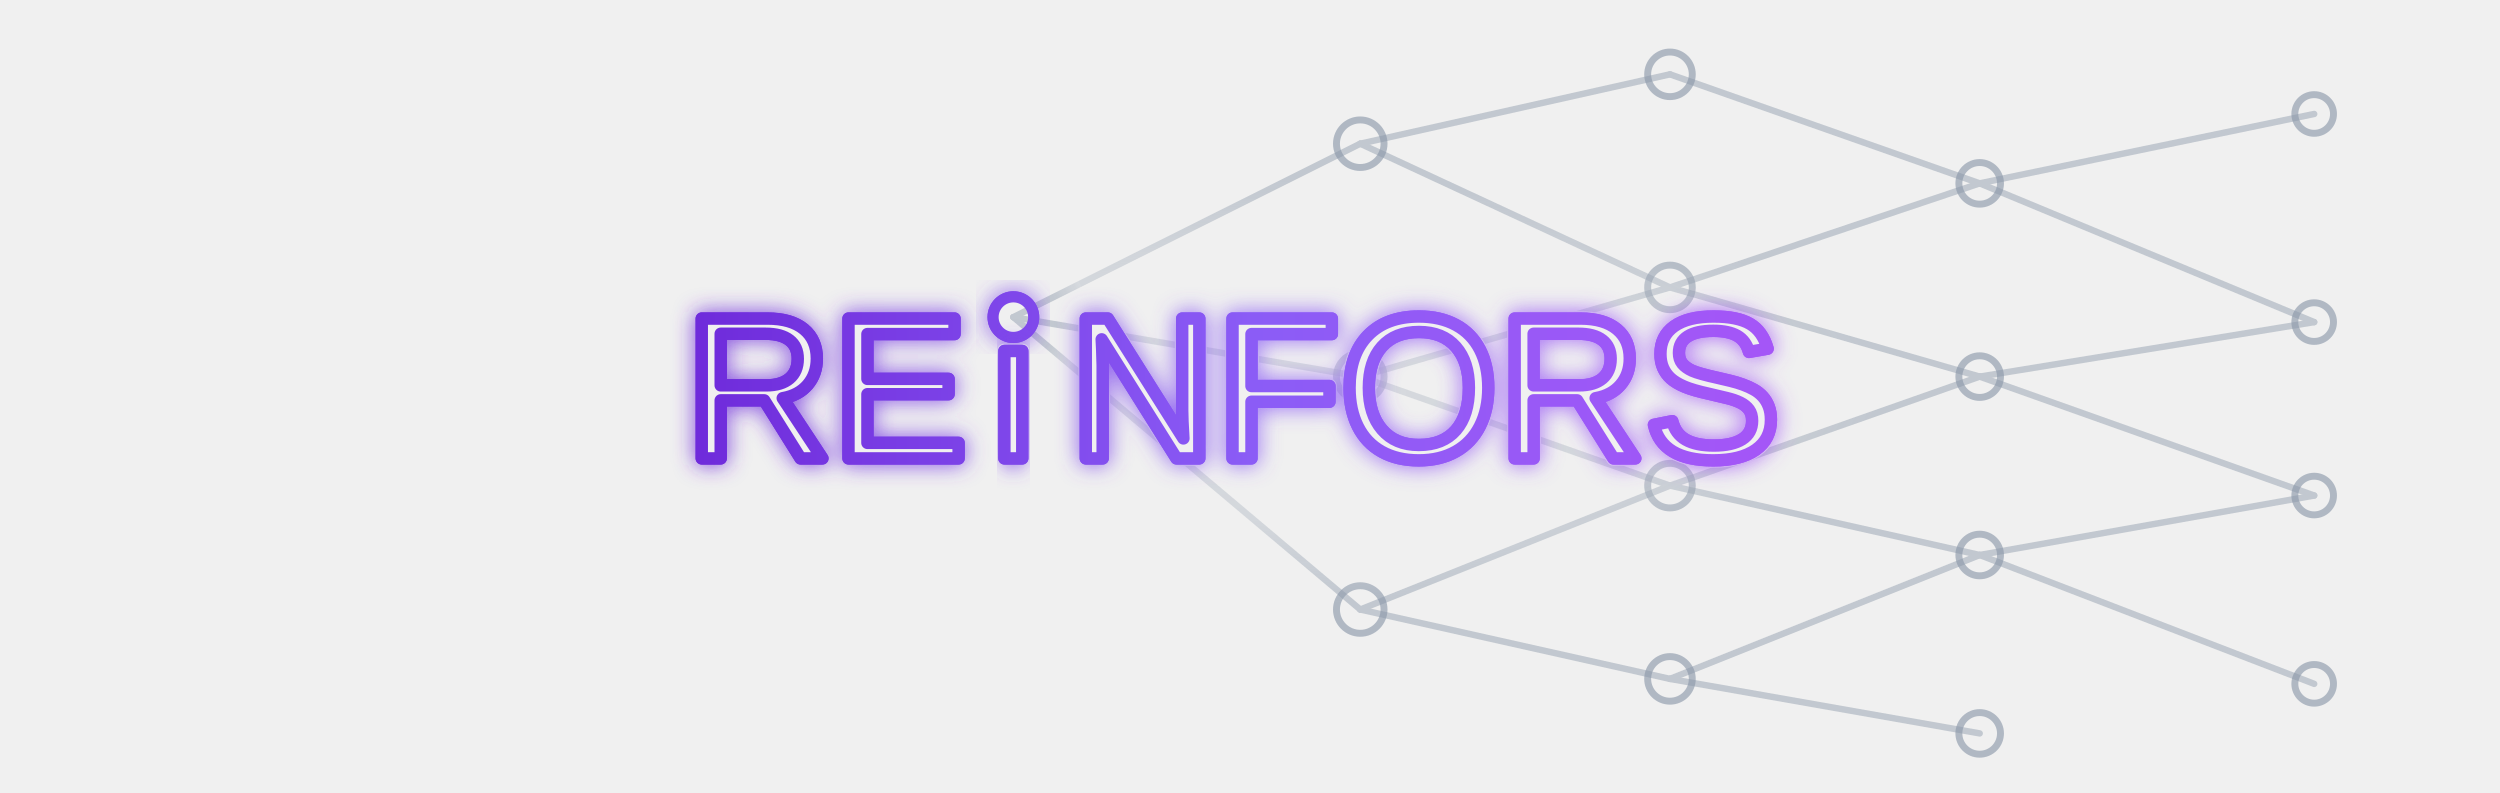
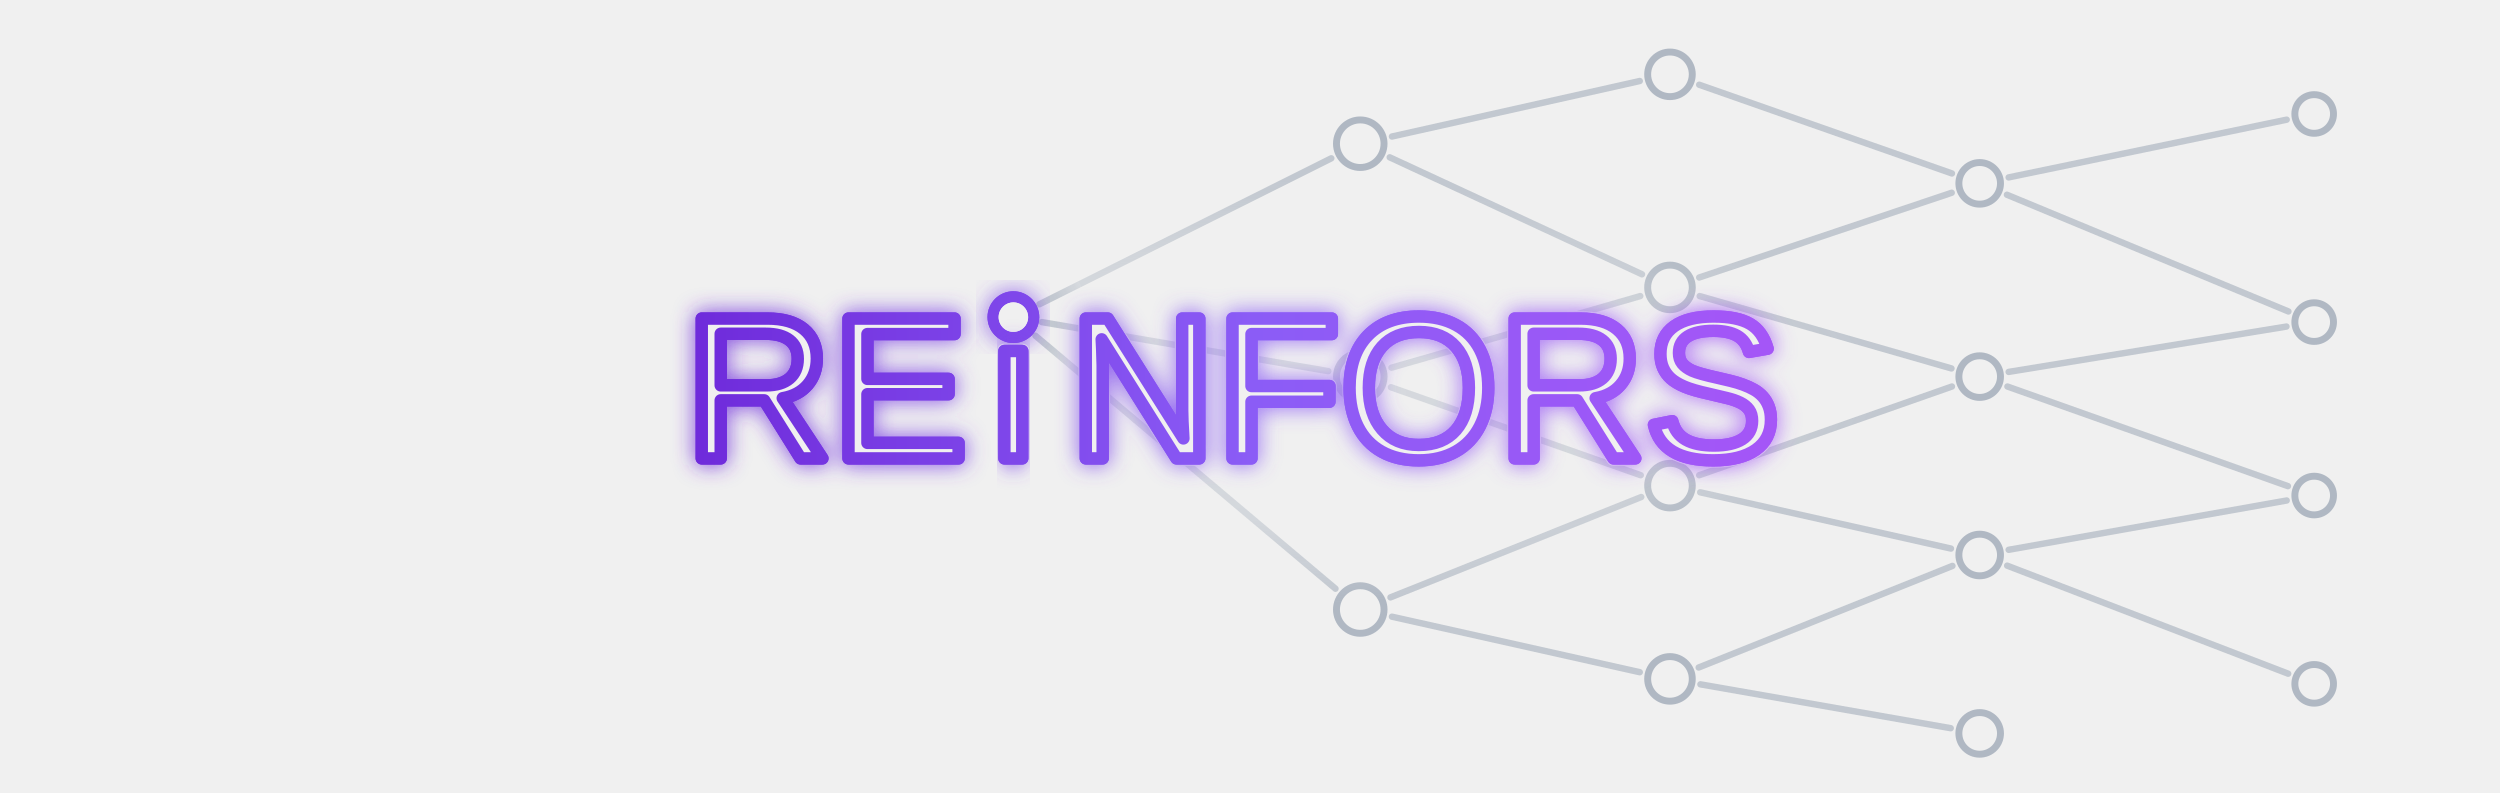
<svg xmlns="http://www.w3.org/2000/svg" viewBox="0 0 1009 320" width="1009" height="320" role="img" aria-label="reinfors — reinforcement learning library">
  <defs>
    <linearGradient id="neon" gradientUnits="userSpaceOnUse" x1="399" y1="300" x2="959" y2="20">
      <stop offset="0" stop-color="#818CF8" />
      <stop offset="0.4" stop-color="#A78BFA" />
      <stop offset="0.75" stop-color="#C084FC" />
      <stop offset="1" stop-color="#D8B4FE" />
    </linearGradient>
    <linearGradient id="txtneon" gradientUnits="userSpaceOnUse" x1="268" y1="0" x2="743" y2="0">
      <stop offset="0" stop-color="#6D28D9" />
      <stop offset="0.5" stop-color="#8B5CF6" />
      <stop offset="1" stop-color="#A855F7" />
    </linearGradient>
    <filter id="glow" x="-70%" y="-70%" width="240%" height="240%">
      <feGaussianBlur stdDeviation="3.2" result="b" />
      <feMerge>
        <feMergeNode in="b" />
        <feMergeNode in="b" />
        <feMergeNode in="SourceGraphic" />
      </feMerge>
    </filter>
    <filter id="softglow" x="-40%" y="-40%" width="180%" height="180%">
      <feGaussianBlur stdDeviation="4.2" result="b" />
      <feMerge>
        <feMergeNode in="b" />
        <feMergeNode in="SourceGraphic" />
      </feMerge>
    </filter>
    <radialGradient id="fade" cx="0.5" cy="0.5" r="0.5">
      <stop offset="0" stop-color="#8C8C8C" />
      <stop offset="0.6" stop-color="#9E9E9E" />
      <stop offset="1" stop-color="#FFFFFF" />
    </radialGradient>
    <radialGradient id="spot" cx="0.5" cy="0.5" r="0.5">
      <stop offset="0" stop-color="#FFFFFF" />
      <stop offset="0.6" stop-color="#FFFFFF" />
      <stop offset="1" stop-color="#8C8C8C" />
    </radialGradient>
    <mask id="clearing" maskUnits="userSpaceOnUse" x="0" y="0" width="1009" height="320">
      <rect width="1009" height="320" fill="#fff" />
      <ellipse cx="504" cy="158" rx="256" ry="86" fill="url(#fade)" />
      <circle cx="409" cy="128" r="30" fill="url(#spot)" />
      <text class="wm" x="276.5" y="185" textLength="109.9" lengthAdjust="spacing" font-size="82" fill="#000" stroke="#000" stroke-width="6" stroke-linejoin="round">RE</text>
      <text class="wm" x="409" y="185" text-anchor="middle" font-size="82" fill="#000" stroke="#000" stroke-width="6" stroke-linejoin="round">ı</text>
      <text class="wm" x="431.5" y="185" textLength="301.1" lengthAdjust="spacing" font-size="82" fill="#000" stroke="#000" stroke-width="6" stroke-linejoin="round">NFORS</text>
+       <circle cx="409" cy="128" r="5.95" fill="#000" />
+       <circle cx="549" cy="58" r="7.70" fill="#000" />
+       <circle cx="549" cy="152" r="7.70" fill="#000" />
+       <circle cx="549" cy="246" r="7.70" fill="#000" />
+       <circle cx="674" cy="30" r="7.10" fill="#000" />
+       <circle cx="674" cy="116" r="7.10" fill="#000" />
+       <circle cx="674" cy="196" r="7.10" fill="#000" />
+       <circle cx="674" cy="274" r="7.10" fill="#000" />
+       <circle cx="799" cy="74" r="6.50" fill="#000" />
+       <circle cx="799" cy="152" r="6.50" fill="#000" />
+       <circle cx="799" cy="224" r="6.50" fill="#000" />
+       <circle cx="799" cy="296" r="6.50" fill="#000" />
+       <circle cx="934" cy="46" r="5.90" fill="#000" />
+       <circle cx="934" cy="130" r="5.90" fill="#000" />
+       <circle cx="934" cy="200" r="5.90" fill="#000" />
+       <circle cx="934" cy="276" r="5.90" fill="#000" />
    </mask>
    <mask id="nofog-text" maskUnits="userSpaceOnUse" x="0" y="0" width="1009" height="320">
      <rect width="1009" height="320" fill="#fff" />
      <text class="wm" x="276.5" y="185" textLength="109.9" lengthAdjust="spacing" font-size="82" fill="#000">RE</text>
      <text class="wm" x="409" y="185" text-anchor="middle" font-size="82" fill="#000">ı</text>
      <text class="wm" x="431.5" y="185" textLength="301.1" lengthAdjust="spacing" font-size="82" fill="#000">NFORS</text>
    </mask>
    <mask id="nofog-nodes" maskUnits="userSpaceOnUse" x="0" y="0" width="1009" height="320">
      <rect width="1009" height="320" fill="#fff" />
-       <circle cx="549" cy="58" r="8.2" fill="#000" />
-       <circle cx="549" cy="152" r="8.2" fill="#000" />
-       <circle cx="549" cy="246" r="8.2" fill="#000" />
-       <circle cx="674" cy="30" r="7.6" fill="#000" />
-       <circle cx="674" cy="116" r="7.6" fill="#000" />
-       <circle cx="674" cy="196" r="7.6" fill="#000" />
-       <circle cx="674" cy="274" r="7.6" fill="#000" />
-       <circle cx="799" cy="74" r="7.0" fill="#000" />
-       <circle cx="799" cy="152" r="7.0" fill="#000" />
-       <circle cx="799" cy="224" r="7.0" fill="#000" />
-       <circle cx="799" cy="296" r="7.0" fill="#000" />
-       <circle cx="934" cy="46" r="6.4" fill="#000" />
-       <circle cx="934" cy="130" r="6.4" fill="#000" />
-       <circle cx="934" cy="200" r="6.4" fill="#000" />
-       <circle cx="934" cy="276" r="6.4" fill="#000" />
+       <circle cx="549" cy="58" r="9.6" fill="#000" />
+       <circle cx="549" cy="152" r="9.6" fill="#000" />
+       <circle cx="549" cy="246" r="9.6" fill="#000" />
+       <circle cx="674" cy="30" r="9.0" fill="#000" />
+       <circle cx="674" cy="116" r="9.0" fill="#000" />
+       <circle cx="674" cy="196" r="9.0" fill="#000" />
+       <circle cx="674" cy="274" r="9.0" fill="#000" />
+       <circle cx="799" cy="74" r="8.4" fill="#000" />
+       <circle cx="799" cy="152" r="8.4" fill="#000" />
+       <circle cx="799" cy="224" r="8.4" fill="#000" />
+       <circle cx="799" cy="296" r="8.4" fill="#000" />
+       <circle cx="934" cy="46" r="7.8" fill="#000" />
+       <circle cx="934" cy="130" r="7.8" fill="#000" />
+       <circle cx="934" cy="200" r="7.8" fill="#000" />
+       <circle cx="934" cy="276" r="7.8" fill="#000" />
      <circle cx="409" cy="128" r="8.2" fill="#000" />
    </mask>
  </defs>
  <style>
    .edge{ fill:none; stroke:#8A97A8; stroke-width:2.6; opacity:.45; stroke-linecap:round; }
    .dot { fill:none; stroke:#8A97A8; stroke-width:2.8; stroke-opacity:.62; }
    .tittle-halo{ fill:none; stroke:url(#txtneon); stroke-width:4.5; filter:url(#softglow); }
    .tittle-core{ fill:none; stroke:url(#txtneon); stroke-width:4.5; }

    .hl  { fill:none; stroke:url(#neon); stroke-width:4.6; stroke-linecap:round;
           stroke-dasharray:100; stroke-dashoffset:100; filter:url(#glow); }
    .flash{ fill:none; stroke:#EDE9FE; stroke-width:9; stroke-linecap:round;
            stroke-linejoin:round; opacity:0; filter:url(#glow);
            animation:flash 14.0s linear infinite; }
    .hnode-halo{ fill:none; stroke:url(#neon); stroke-width:3.8; filter:url(#softglow); opacity:0; }
    .hnode-core{ fill:none; stroke:url(#neon); stroke-width:3.8; opacity:0; }
    .ping{ fill:none; stroke:url(#neon); stroke-width:2.4; opacity:0;
           transform-box:fill-box; transform-origin:center; }
    .bp  { fill:none; stroke:#F0ABFC; stroke-width:5.4; stroke-linecap:round;
           stroke-linejoin:round; stroke-dasharray:7 93; stroke-dashoffset:7;
           opacity:0; filter:url(#glow); animation:bpulse 14.0s linear infinite; }

    .tree{ animation:treepulse 3.5s linear infinite; }
    .bolt{ opacity:0; animation:life 14.0s linear infinite; }
    .e1{animation:d1 14.0s linear infinite} .e2{animation:d2 14.0s linear infinite}
    .e3{animation:d3 14.0s linear infinite} .e4{animation:d4 14.0s linear infinite}
    .np0{animation:np0 14.0s linear infinite} .np1{animation:np1 14.0s linear infinite}
    .np2{animation:np2 14.0s linear infinite} .np3{animation:np3 14.0s linear infinite}
    .np4{animation:np4 14.0s linear infinite}
    .pg0{animation:pg0 14.0s linear infinite} .pg1{animation:pg1 14.0s linear infinite}
    .pg2{animation:pg2 14.0s linear infinite} .pg3{animation:pg3 14.0s linear infinite}
    .pg4{animation:pg4 14.0s linear infinite}
    .g1,.g1 *{animation-delay:0s}   .g2,.g2 *{animation-delay:3.5s}
    .g3,.g3 *{animation-delay:7.0s}   .g4,.g4 *{animation-delay:10.5s}

    .wm{ font-family:'Avenir Next','Futura','Century Gothic','Helvetica Neue',Arial,sans-serif; font-weight:500; }
    .wm-halo{ fill:none; stroke:url(#txtneon); stroke-width:5;
              stroke-linejoin:round; filter:url(#softglow); }
    .wm-core{ fill:none; stroke:url(#txtneon); stroke-width:5; stroke-linejoin:round;
             shape-rendering:geometricPrecision; }

    @keyframes life{ 0%{opacity:0} 0.09%{opacity:1} 16.43%{opacity:1} 21.79%{opacity:0} 100%{opacity:0} }
    @keyframes d1{ 0%{stroke-dashoffset:100} 0.714%{stroke-dashoffset:0} 100%{stroke-dashoffset:0} }
    @keyframes d2{ 0%,0.857%{stroke-dashoffset:100} 1.571%{stroke-dashoffset:0} 100%{stroke-dashoffset:0} }
    @keyframes d3{ 0%,1.714%{stroke-dashoffset:100} 2.429%{stroke-dashoffset:0} 100%{stroke-dashoffset:0} }
    @keyframes d4{ 0%,2.571%{stroke-dashoffset:100} 3.286%{stroke-dashoffset:0} 100%{stroke-dashoffset:0} }
    @keyframes np0{ 0%{opacity:1} 100%{opacity:1} }
    @keyframes np1{ 0%,0.714%{opacity:0} 0.786%{opacity:1} 100%{opacity:1} }
    @keyframes np2{ 0%,1.571%{opacity:0} 1.643%{opacity:1} 100%{opacity:1} }
    @keyframes np3{ 0%,2.429%{opacity:0} 2.5%{opacity:1} 100%{opacity:1} }
    @keyframes np4{ 0%,3.286%{opacity:0} 3.357%{opacity:1} 100%{opacity:1} }
    @keyframes pg0{ 0%{opacity:.9;transform:scale(.4)} 3.929%{opacity:0;transform:scale(3.2)} 100%{opacity:0;transform:scale(3.2)} }
    @keyframes pg1{ 0%,0.643%{opacity:0;transform:scale(.4)} 0.714%{opacity:.9;transform:scale(.4)} 4.643%{opacity:0;transform:scale(3.2)} 100%{opacity:0;transform:scale(3.2)} }
    @keyframes pg2{ 0%,1.5%{opacity:0;transform:scale(.4)} 1.571%{opacity:.9;transform:scale(.4)} 5.5%{opacity:0;transform:scale(3.2)} 100%{opacity:0;transform:scale(3.2)} }
    @keyframes pg3{ 0%,2.357%{opacity:0;transform:scale(.4)} 2.429%{opacity:.9;transform:scale(.4)} 6.357%{opacity:0;transform:scale(3.2)} 100%{opacity:0;transform:scale(3.2)} }
    @keyframes pg4{ 0%,3.214%{opacity:0;transform:scale(.4)} 3.286%{opacity:.9;transform:scale(.4)} 7.214%{opacity:0;transform:scale(3.2)} 100%{opacity:0;transform:scale(3.2)} }
    @keyframes flash{ 0%,2.143%{opacity:0} 3.286%{opacity:.9} 6.429%{opacity:0} 100%{opacity:0} }
    @keyframes bpulse{ 0%,7.714%{opacity:0;stroke-dashoffset:7} 7.857%{opacity:1;stroke-dashoffset:7} 13.21%{opacity:1;stroke-dashoffset:-93} 13.93%{opacity:0;stroke-dashoffset:-93} 100%{opacity:0;stroke-dashoffset:-93} }
    @keyframes treepulse{ 0%{opacity:0} 3.429%{opacity:1} 31.43%{opacity:1} 42.86%{opacity:0.82} 54.29%{opacity:0.55} 65.71%{opacity:0.25} 77.14%{opacity:0} 100%{opacity:0} }

    @media (prefers-reduced-motion: reduce){
      *{animation:none !important}
      .tree{opacity:1} .bolt{opacity:.9} .hl{stroke-dashoffset:0}
      .hnode-halo,.hnode-core{opacity:1} .bp,.flash{opacity:0}
    }
  </style>
  <g mask="url(#clearing)">
    <g class="tree">
      <g class="edge">
-         <path d="M409,128 L549,58" />
-         <path d="M409,128 L549,152" />
-         <path d="M409,128 L549,246" />
-         <path d="M549,58 L674,30" />
-         <path d="M549,58 L674,116" />
-         <path d="M549,152 L674,116" />
-         <path d="M549,152 L674,196" />
-         <path d="M549,246 L674,196" />
-         <path d="M549,246 L674,274" />
-         <path d="M674,30 L799,74" />
-         <path d="M674,116 L799,74" />
-         <path d="M674,116 L799,152" />
-         <path d="M674,196 L799,152" />
-         <path d="M674,196 L799,224" />
-         <path d="M674,274 L799,224" />
-         <path d="M674,274 L799,296" />
-         <path d="M799,74 L934,46" />
-         <path d="M799,74 L934,130" />
-         <path d="M799,152 L934,130" />
-         <path d="M799,152 L934,200" />
-         <path d="M799,224 L934,200" />
-         <path d="M799,224 L934,276" />
+         <path d="M419.5,122.8 L537.3,63.9" />
+         <path d="M420.5,130.0 L536.1,149.8" />
+         <path d="M417.9,135.5 L539.0,237.6" />
+         <path d="M561.8,55.1 L661.8,32.7" />
+         <path d="M560.9,63.5 L662.7,110.7" />
+         <path d="M561.6,148.4 L662.0,119.5" />
+         <path d="M561.4,156.3 L662.2,191.8" />
+         <path d="M561.2,241.1 L662.4,200.6" />
+         <path d="M561.8,248.9 L661.8,271.3" />
+         <path d="M685.8,34.2 L787.8,70.0" />
+         <path d="M685.8,112.0 L787.7,77.8" />
+         <path d="M686.0,119.5 L787.6,148.7" />
+         <path d="M685.8,191.8 L787.8,156.0" />
+         <path d="M686.2,198.7 L787.4,221.4" />
+         <path d="M685.6,269.4 L788.0,228.4" />
+         <path d="M686.3,276.2 L787.3,293.9" />
+         <path d="M810.7,71.6 L922.9,48.3" />
+         <path d="M810.0,78.6 L923.6,125.7" />
+         <path d="M810.7,150.1 L922.8,131.8" />
+         <path d="M810.2,156.0 L923.4,196.2" />
+         <path d="M810.7,221.9 L922.9,202.0" />
+         <path d="M810.1,228.3 L923.5,271.9" />
      </g>
      <g class="dot">
        <circle class="" cx="549" cy="58" r="9.6" />
        <circle class="" cx="549" cy="152" r="9.6" />
        <circle class="" cx="549" cy="246" r="9.6" />
        <circle class="" cx="674" cy="30" r="9.0" />
        <circle class="" cx="674" cy="116" r="9.0" />
        <circle class="" cx="674" cy="196" r="9.0" />
        <circle class="" cx="674" cy="274" r="9.0" />
        <circle class="" cx="799" cy="74" r="8.4" />
        <circle class="" cx="799" cy="152" r="8.4" />
        <circle class="" cx="799" cy="224" r="8.4" />
        <circle class="" cx="799" cy="296" r="8.4" />
        <circle class="" cx="934" cy="46" r="7.8" />
        <circle class="" cx="934" cy="130" r="7.8" />
        <circle class="" cx="934" cy="200" r="7.8" />
        <circle class="" cx="934" cy="276" r="7.8" />
      </g>
    </g>
    <circle class="tittle-halo" mask="url(#nofog-nodes)" cx="409" cy="128" r="8.2" />
    <circle class="tittle-core" cx="409" cy="128" r="8.2" />
    <g class="bolt g1">
-       <path class="hl e1" pathLength="100" d="M409,128 L549,58" />
-       <path class="hl e2" pathLength="100" d="M549,58 L674,30" />
-       <path class="hl e3" pathLength="100" d="M674,30 L799,74" />
-       <path class="hl e4" pathLength="100" d="M799,74 L934,130" />
-       <path class="flash" d="M409,128 L549,58 L674,30 L799,74 L934,130" />
-       <path class="bp" pathLength="100" d="M934,130 L799,74 L674,30 L549,58 L409,128" />
-       <circle class="hnode-halo np0" mask="url(#nofog-nodes)" cx="409" cy="128" r="8.2" />
-       <circle class="hnode-halo np1" mask="url(#nofog-nodes)" cx="549" cy="58" r="8.2" />
-       <circle class="hnode-halo np2" mask="url(#nofog-nodes)" cx="674" cy="30" r="7.6" />
-       <circle class="hnode-halo np3" mask="url(#nofog-nodes)" cx="799" cy="74" r="7.0" />
-       <circle class="hnode-halo np4" mask="url(#nofog-nodes)" cx="934" cy="130" r="6.4" />
-       <circle class="hnode-core np0" cx="409" cy="128" r="8.2" />
-       <circle class="hnode-core np1" cx="549" cy="58" r="8.2" />
-       <circle class="hnode-core np2" cx="674" cy="30" r="7.6" />
-       <circle class="hnode-core np3" cx="799" cy="74" r="7.0" />
-       <circle class="hnode-core np4" cx="934" cy="130" r="6.4" />
-       <circle class="ping pg0" cx="409" cy="128" r="12.0" />
-       <circle class="ping pg1" cx="549" cy="58" r="12.0" />
-       <circle class="ping pg2" cx="674" cy="30" r="11.4" />
-       <circle class="ping pg3" cx="799" cy="74" r="10.8" />
-       <circle class="ping pg4" cx="934" cy="130" r="10.2" />
+       <path class="hl e1" pathLength="100" d="M420.4,122.3 L536.4,64.3" />
+       <path class="hl e2" pathLength="100" d="M562.8,54.9 L660.8,33.0" />
+       <path class="hl e3" pathLength="100" d="M686.7,34.5 L786.8,69.7" />
+       <path class="hl e4" pathLength="100" d="M810.9,78.9 L922.6,125.3" />
+       <path class="flash" d="M422.3,121.3 L549.0,58.0 L674.0,30.0 L799.0,74.0 L920.6,124.4" />
+       <path class="bp" pathLength="100" d="M922.3,125.1 L799.0,74.0 L674.0,30.0 L549.0,58.0 L420.7,122.1" />
+       <circle class="hnode-halo np0" mask="url(#nofog-nodes)" cx="409" cy="128" r="8.2" />
+       <circle class="hnode-halo np1" mask="url(#nofog-nodes)" cx="549" cy="58" r="9.6" />
+       <circle class="hnode-halo np2" mask="url(#nofog-nodes)" cx="674" cy="30" r="9.0" />
+       <circle class="hnode-halo np3" mask="url(#nofog-nodes)" cx="799" cy="74" r="8.4" />
+       <circle class="hnode-halo np4" mask="url(#nofog-nodes)" cx="934" cy="130" r="7.8" />
+       <circle class="hnode-core np0" cx="409" cy="128" r="8.2" />
+       <circle class="hnode-core np1" cx="549" cy="58" r="9.6" />
+       <circle class="hnode-core np2" cx="674" cy="30" r="9.0" />
+       <circle class="hnode-core np3" cx="799" cy="74" r="8.4" />
+       <circle class="hnode-core np4" cx="934" cy="130" r="7.8" />
+       <circle class="ping pg0" cx="409" cy="128" r="12.0" />
+       <circle class="ping pg1" cx="549" cy="58" r="13.4" />
+       <circle class="ping pg2" cx="674" cy="30" r="12.8" />
+       <circle class="ping pg3" cx="799" cy="74" r="12.2" />
+       <circle class="ping pg4" cx="934" cy="130" r="11.6" />
    </g>
    <g class="bolt g2">
-       <path class="hl e1" pathLength="100" d="M409,128 L549,246" />
-       <path class="hl e2" pathLength="100" d="M549,246 L674,274" />
-       <path class="hl e3" pathLength="100" d="M674,274 L799,296" />
-       <path class="flash" d="M409,128 L549,246 L674,274 L799,296" />
-       <path class="bp" pathLength="100" d="M799,296 L674,274 L549,246 L409,128" />
-       <circle class="hnode-halo np0" mask="url(#nofog-nodes)" cx="409" cy="128" r="8.2" />
-       <circle class="hnode-halo np1" mask="url(#nofog-nodes)" cx="549" cy="246" r="8.2" />
-       <circle class="hnode-halo np2" mask="url(#nofog-nodes)" cx="674" cy="274" r="7.6" />
-       <circle class="hnode-halo np3" mask="url(#nofog-nodes)" cx="799" cy="296" r="7.0" />
-       <circle class="hnode-core np0" cx="409" cy="128" r="8.2" />
-       <circle class="hnode-core np1" cx="549" cy="246" r="8.2" />
-       <circle class="hnode-core np2" cx="674" cy="274" r="7.6" />
-       <circle class="hnode-core np3" cx="799" cy="296" r="7.0" />
-       <circle class="ping pg0" cx="409" cy="128" r="12.0" />
-       <circle class="ping pg1" cx="549" cy="246" r="12.0" />
-       <circle class="ping pg2" cx="674" cy="274" r="11.4" />
-       <circle class="ping pg3" cx="799" cy="296" r="10.8" />
+       <path class="hl e1" pathLength="100" d="M418.7,136.2 L538.2,236.9" />
+       <path class="hl e2" pathLength="100" d="M562.8,249.1 L660.8,271.0" />
+       <path class="hl e3" pathLength="100" d="M687.3,276.3 L786.3,293.8" />
+       <path class="flash" d="M420.4,137.6 L549.0,246.0 L674.0,274.0 L784.1,293.4" />
+       <path class="bp" pathLength="100" d="M785.9,293.7 L674.0,274.0 L549.0,246.0 L419.0,136.4" />
+       <circle class="hnode-halo np0" mask="url(#nofog-nodes)" cx="409" cy="128" r="8.2" />
+       <circle class="hnode-halo np1" mask="url(#nofog-nodes)" cx="549" cy="246" r="9.6" />
+       <circle class="hnode-halo np2" mask="url(#nofog-nodes)" cx="674" cy="274" r="9.0" />
+       <circle class="hnode-halo np3" mask="url(#nofog-nodes)" cx="799" cy="296" r="8.4" />
+       <circle class="hnode-core np0" cx="409" cy="128" r="8.2" />
+       <circle class="hnode-core np1" cx="549" cy="246" r="9.6" />
+       <circle class="hnode-core np2" cx="674" cy="274" r="9.0" />
+       <circle class="hnode-core np3" cx="799" cy="296" r="8.4" />
+       <circle class="ping pg0" cx="409" cy="128" r="12.0" />
+       <circle class="ping pg1" cx="549" cy="246" r="13.4" />
+       <circle class="ping pg2" cx="674" cy="274" r="12.8" />
+       <circle class="ping pg3" cx="799" cy="296" r="12.2" />
    </g>
    <g class="bolt g3">
-       <path class="hl e1" pathLength="100" d="M409,128 L549,152" />
-       <path class="hl e2" pathLength="100" d="M549,152 L674,116" />
-       <path class="hl e3" pathLength="100" d="M674,116 L799,74" />
-       <path class="hl e4" pathLength="100" d="M799,74 L934,46" />
-       <path class="flash" d="M409,128 L549,152 L674,116 L799,74 L934,46" />
-       <path class="bp" pathLength="100" d="M934,46 L799,74 L674,116 L549,152 L409,128" />
-       <circle class="hnode-halo np0" mask="url(#nofog-nodes)" cx="409" cy="128" r="8.2" />
-       <circle class="hnode-halo np1" mask="url(#nofog-nodes)" cx="549" cy="152" r="8.2" />
-       <circle class="hnode-halo np2" mask="url(#nofog-nodes)" cx="674" cy="116" r="7.6" />
-       <circle class="hnode-halo np3" mask="url(#nofog-nodes)" cx="799" cy="74" r="7.0" />
-       <circle class="hnode-halo np4" mask="url(#nofog-nodes)" cx="934" cy="46" r="6.4" />
-       <circle class="hnode-core np0" cx="409" cy="128" r="8.2" />
-       <circle class="hnode-core np1" cx="549" cy="152" r="8.2" />
-       <circle class="hnode-core np2" cx="674" cy="116" r="7.6" />
-       <circle class="hnode-core np3" cx="799" cy="74" r="7.0" />
-       <circle class="hnode-core np4" cx="934" cy="46" r="6.4" />
-       <circle class="ping pg0" cx="409" cy="128" r="12.0" />
-       <circle class="ping pg1" cx="549" cy="152" r="12.0" />
-       <circle class="ping pg2" cx="674" cy="116" r="11.4" />
-       <circle class="ping pg3" cx="799" cy="74" r="10.8" />
-       <circle class="ping pg4" cx="934" cy="46" r="10.2" />
+       <path class="hl e1" pathLength="100" d="M421.5,130.1 L535.1,149.6" />
+       <path class="hl e2" pathLength="100" d="M562.5,148.1 L661.0,119.7" />
+       <path class="hl e3" pathLength="100" d="M686.8,111.7 L786.8,78.1" />
+       <path class="hl e4" pathLength="100" d="M811.6,71.4 L922.0,48.5" />
+       <path class="flash" d="M423.7,130.5 L549.0,152.0 L674.0,116.0 L799.0,74.0 L919.8,48.9" />
+       <path class="bp" pathLength="100" d="M921.6,48.6 L799.0,74.0 L674.0,116.0 L549.0,152.0 L421.9,130.2" />
+       <circle class="hnode-halo np0" mask="url(#nofog-nodes)" cx="409" cy="128" r="8.2" />
+       <circle class="hnode-halo np1" mask="url(#nofog-nodes)" cx="549" cy="152" r="9.6" />
+       <circle class="hnode-halo np2" mask="url(#nofog-nodes)" cx="674" cy="116" r="9.0" />
+       <circle class="hnode-halo np3" mask="url(#nofog-nodes)" cx="799" cy="74" r="8.4" />
+       <circle class="hnode-halo np4" mask="url(#nofog-nodes)" cx="934" cy="46" r="7.8" />
+       <circle class="hnode-core np0" cx="409" cy="128" r="8.2" />
+       <circle class="hnode-core np1" cx="549" cy="152" r="9.6" />
+       <circle class="hnode-core np2" cx="674" cy="116" r="9.0" />
+       <circle class="hnode-core np3" cx="799" cy="74" r="8.4" />
+       <circle class="hnode-core np4" cx="934" cy="46" r="7.8" />
+       <circle class="ping pg0" cx="409" cy="128" r="12.0" />
+       <circle class="ping pg1" cx="549" cy="152" r="13.4" />
+       <circle class="ping pg2" cx="674" cy="116" r="12.8" />
+       <circle class="ping pg3" cx="799" cy="74" r="12.2" />
+       <circle class="ping pg4" cx="934" cy="46" r="11.6" />
    </g>
    <g class="bolt g4">
-       <path class="hl e1" pathLength="100" d="M409,128 L549,58" />
-       <path class="hl e2" pathLength="100" d="M549,58 L674,116" />
-       <path class="hl e3" pathLength="100" d="M674,116 L799,74" />
-       <path class="hl e4" pathLength="100" d="M799,74 L934,46" />
-       <path class="flash" d="M409,128 L549,58 L674,116 L799,74 L934,46" />
-       <path class="bp" pathLength="100" d="M934,46 L799,74 L674,116 L549,58 L409,128" />
-       <circle class="hnode-halo np0" mask="url(#nofog-nodes)" cx="409" cy="128" r="8.2" />
-       <circle class="hnode-halo np1" mask="url(#nofog-nodes)" cx="549" cy="58" r="8.2" />
-       <circle class="hnode-halo np2" mask="url(#nofog-nodes)" cx="674" cy="116" r="7.6" />
-       <circle class="hnode-halo np3" mask="url(#nofog-nodes)" cx="799" cy="74" r="7.0" />
-       <circle class="hnode-halo np4" mask="url(#nofog-nodes)" cx="934" cy="46" r="6.4" />
-       <circle class="hnode-core np0" cx="409" cy="128" r="8.2" />
-       <circle class="hnode-core np1" cx="549" cy="58" r="8.2" />
-       <circle class="hnode-core np2" cx="674" cy="116" r="7.6" />
-       <circle class="hnode-core np3" cx="799" cy="74" r="7.0" />
-       <circle class="hnode-core np4" cx="934" cy="46" r="6.4" />
-       <circle class="ping pg0" cx="409" cy="128" r="12.0" />
-       <circle class="ping pg1" cx="549" cy="58" r="12.0" />
-       <circle class="ping pg2" cx="674" cy="116" r="11.4" />
-       <circle class="ping pg3" cx="799" cy="74" r="10.8" />
-       <circle class="ping pg4" cx="934" cy="46" r="10.2" />
+       <path class="hl e1" pathLength="100" d="M420.4,122.3 L536.4,64.3" />
+       <path class="hl e2" pathLength="100" d="M561.8,63.9 L661.8,110.3" />
+       <path class="hl e3" pathLength="100" d="M686.8,111.7 L786.8,78.1" />
+       <path class="hl e4" pathLength="100" d="M811.6,71.4 L922.0,48.5" />
+       <path class="flash" d="M422.3,121.3 L549.0,58.0 L674.0,116.0 L799.0,74.0 L919.8,48.9" />
+       <path class="bp" pathLength="100" d="M921.6,48.6 L799.0,74.0 L674.0,116.0 L549.0,58.0 L420.7,122.1" />
+       <circle class="hnode-halo np0" mask="url(#nofog-nodes)" cx="409" cy="128" r="8.2" />
+       <circle class="hnode-halo np1" mask="url(#nofog-nodes)" cx="549" cy="58" r="9.6" />
+       <circle class="hnode-halo np2" mask="url(#nofog-nodes)" cx="674" cy="116" r="9.0" />
+       <circle class="hnode-halo np3" mask="url(#nofog-nodes)" cx="799" cy="74" r="8.4" />
+       <circle class="hnode-halo np4" mask="url(#nofog-nodes)" cx="934" cy="46" r="7.8" />
+       <circle class="hnode-core np0" cx="409" cy="128" r="8.2" />
+       <circle class="hnode-core np1" cx="549" cy="58" r="9.6" />
+       <circle class="hnode-core np2" cx="674" cy="116" r="9.0" />
+       <circle class="hnode-core np3" cx="799" cy="74" r="8.4" />
+       <circle class="hnode-core np4" cx="934" cy="46" r="7.8" />
+       <circle class="ping pg0" cx="409" cy="128" r="12.0" />
+       <circle class="ping pg1" cx="549" cy="58" r="13.4" />
+       <circle class="ping pg2" cx="674" cy="116" r="12.8" />
+       <circle class="ping pg3" cx="799" cy="74" r="12.2" />
+       <circle class="ping pg4" cx="934" cy="46" r="11.6" />
    </g>
  </g>
  <text class="wm wm-halo" mask="url(#nofog-text)" x="276.5" y="185" textLength="109.9" lengthAdjust="spacing" font-size="82">RE</text>
  <text class="wm wm-halo" mask="url(#nofog-text)" x="409" y="185" text-anchor="middle" font-size="82">ı</text>
  <text class="wm wm-halo" mask="url(#nofog-text)" x="431.5" y="185" textLength="301.1" lengthAdjust="spacing" font-size="82">NFORS</text>
  <text class="wm wm-core" x="276.5" y="185" textLength="109.9" lengthAdjust="spacing" font-size="82">RE</text>
  <text class="wm wm-core" x="409" y="185" text-anchor="middle" font-size="82">ı</text>
  <text class="wm wm-core" x="431.5" y="185" textLength="301.1" lengthAdjust="spacing" font-size="82">NFORS</text>
</svg>
